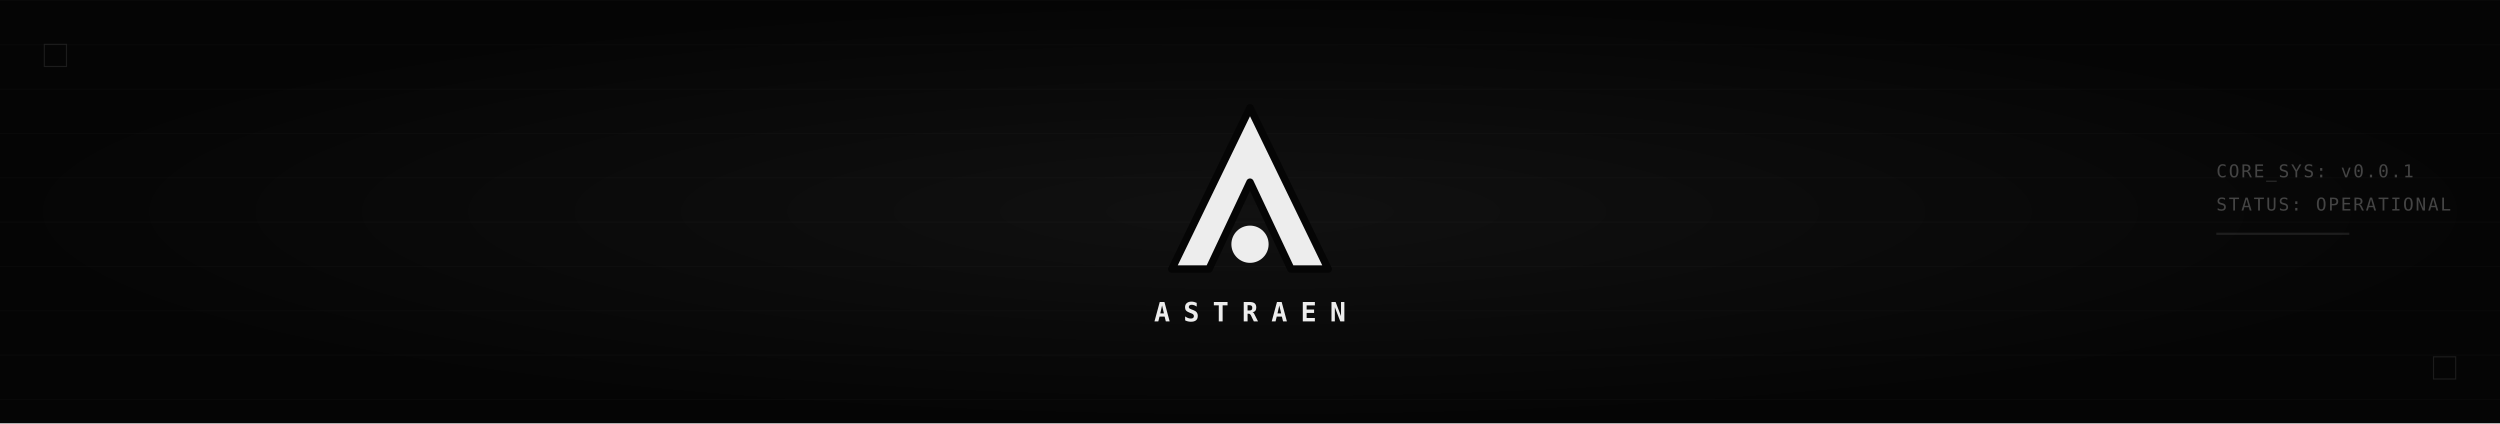
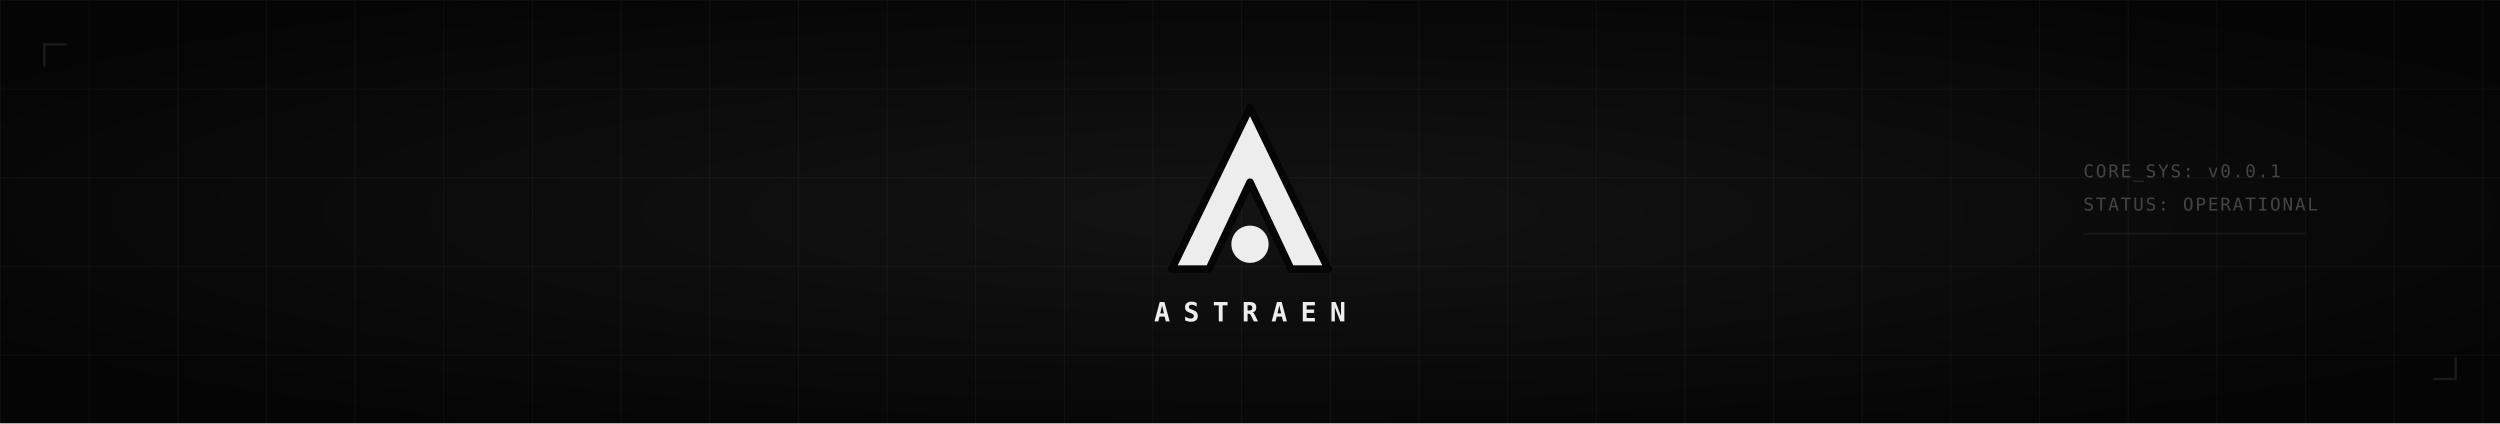
<svg xmlns="http://www.w3.org/2000/svg" width="1128" height="191" viewBox="0 0 1128 191" fill="none">
  <rect width="1128" height="191" fill="#050505" />
  <defs>
-     <pattern id="horizontalGrid" width="1128" height="20" patternUnits="userSpaceOnUse">
-       <line x1="0" y1="0" x2="1128" y2="0" stroke="#ededed" stroke-width="0.5" stroke-opacity="0.03" />
+     <pattern id="gridPattern" width="40" height="40" patternUnits="userSpaceOnUse">
+       <path d="M 40 0 L 0 0 0 40" fill="none" stroke="#ededed" stroke-width="0.5" stroke-opacity="0.06" />
    </pattern>
-     <radialGradient id="centerHighlight" cx="50%" cy="50%" r="50%" fx="50%" fy="50%">
-       <stop offset="0%" stop-color="#ededed" stop-opacity="0.05" />
+     <radialGradient id="centerHighlight" cx="50%" cy="50%" r="60%" fx="50%" fy="50%">
+       <stop offset="0%" stop-color="#ededed" stop-opacity="0.06" />
      <stop offset="100%" stop-color="#ededed" stop-opacity="0" />
    </radialGradient>
  </defs>
-   <rect width="1128" height="191" fill="url(#horizontalGrid)" />
+   <rect width="1128" height="191" fill="url(#gridPattern)" />
  <rect width="1128" height="191" fill="url(#centerHighlight)" />
  <g transform="translate(564, 85) scale(0.28)">
    <g transform="translate(-256, -250)">
      <path d="M256 120L130 380H190L256 240L322 380H382L256 120Z" fill="#ededed" />
      <circle cx="256" cy="340" r="30" fill="#ededed" />
      <path d="M256 120L130 380H190L256 240L322 380H382L256 120Z" stroke="#050505" stroke-width="12" stroke-linejoin="round" />
    </g>
  </g>
  <text x="564" y="145" text-anchor="middle" fill="#ededed" font-family="monospace" font-size="12" letter-spacing="0.5em" font-weight="bold">ASTRAEN</text>
-   <g transform="translate(1000, 80)">
+   <g transform="translate(940, 80)">
    <text fill="#444" font-family="monospace" font-size="8" letter-spacing="0.1em">CORE_SYS: v0.0.1</text>
    <text y="15" fill="#444" font-family="monospace" font-size="8" letter-spacing="0.1em">STATUS: OPERATIONAL</text>
-     <rect y="25" width="60" height="1" fill="#ededed" fill-opacity="0.1" />
+     <rect y="25" width="100" height="1" fill="#ededed" fill-opacity="0.05" />
  </g>
-   <rect x="20" y="20" width="10" height="10" stroke="#ededed" stroke-opacity="0.1" stroke-width="0.5" fill="none" />
-   <rect x="1098" y="161" width="10" height="10" stroke="#ededed" stroke-opacity="0.1" stroke-width="0.5" fill="none" />
+   <path d="M20 30V20H30" stroke="#ededed" stroke-opacity="0.1" stroke-width="1" fill="none" />
+   <path d="M1108 161V171H1098" stroke="#ededed" stroke-opacity="0.1" stroke-width="1" fill="none" />
</svg>
